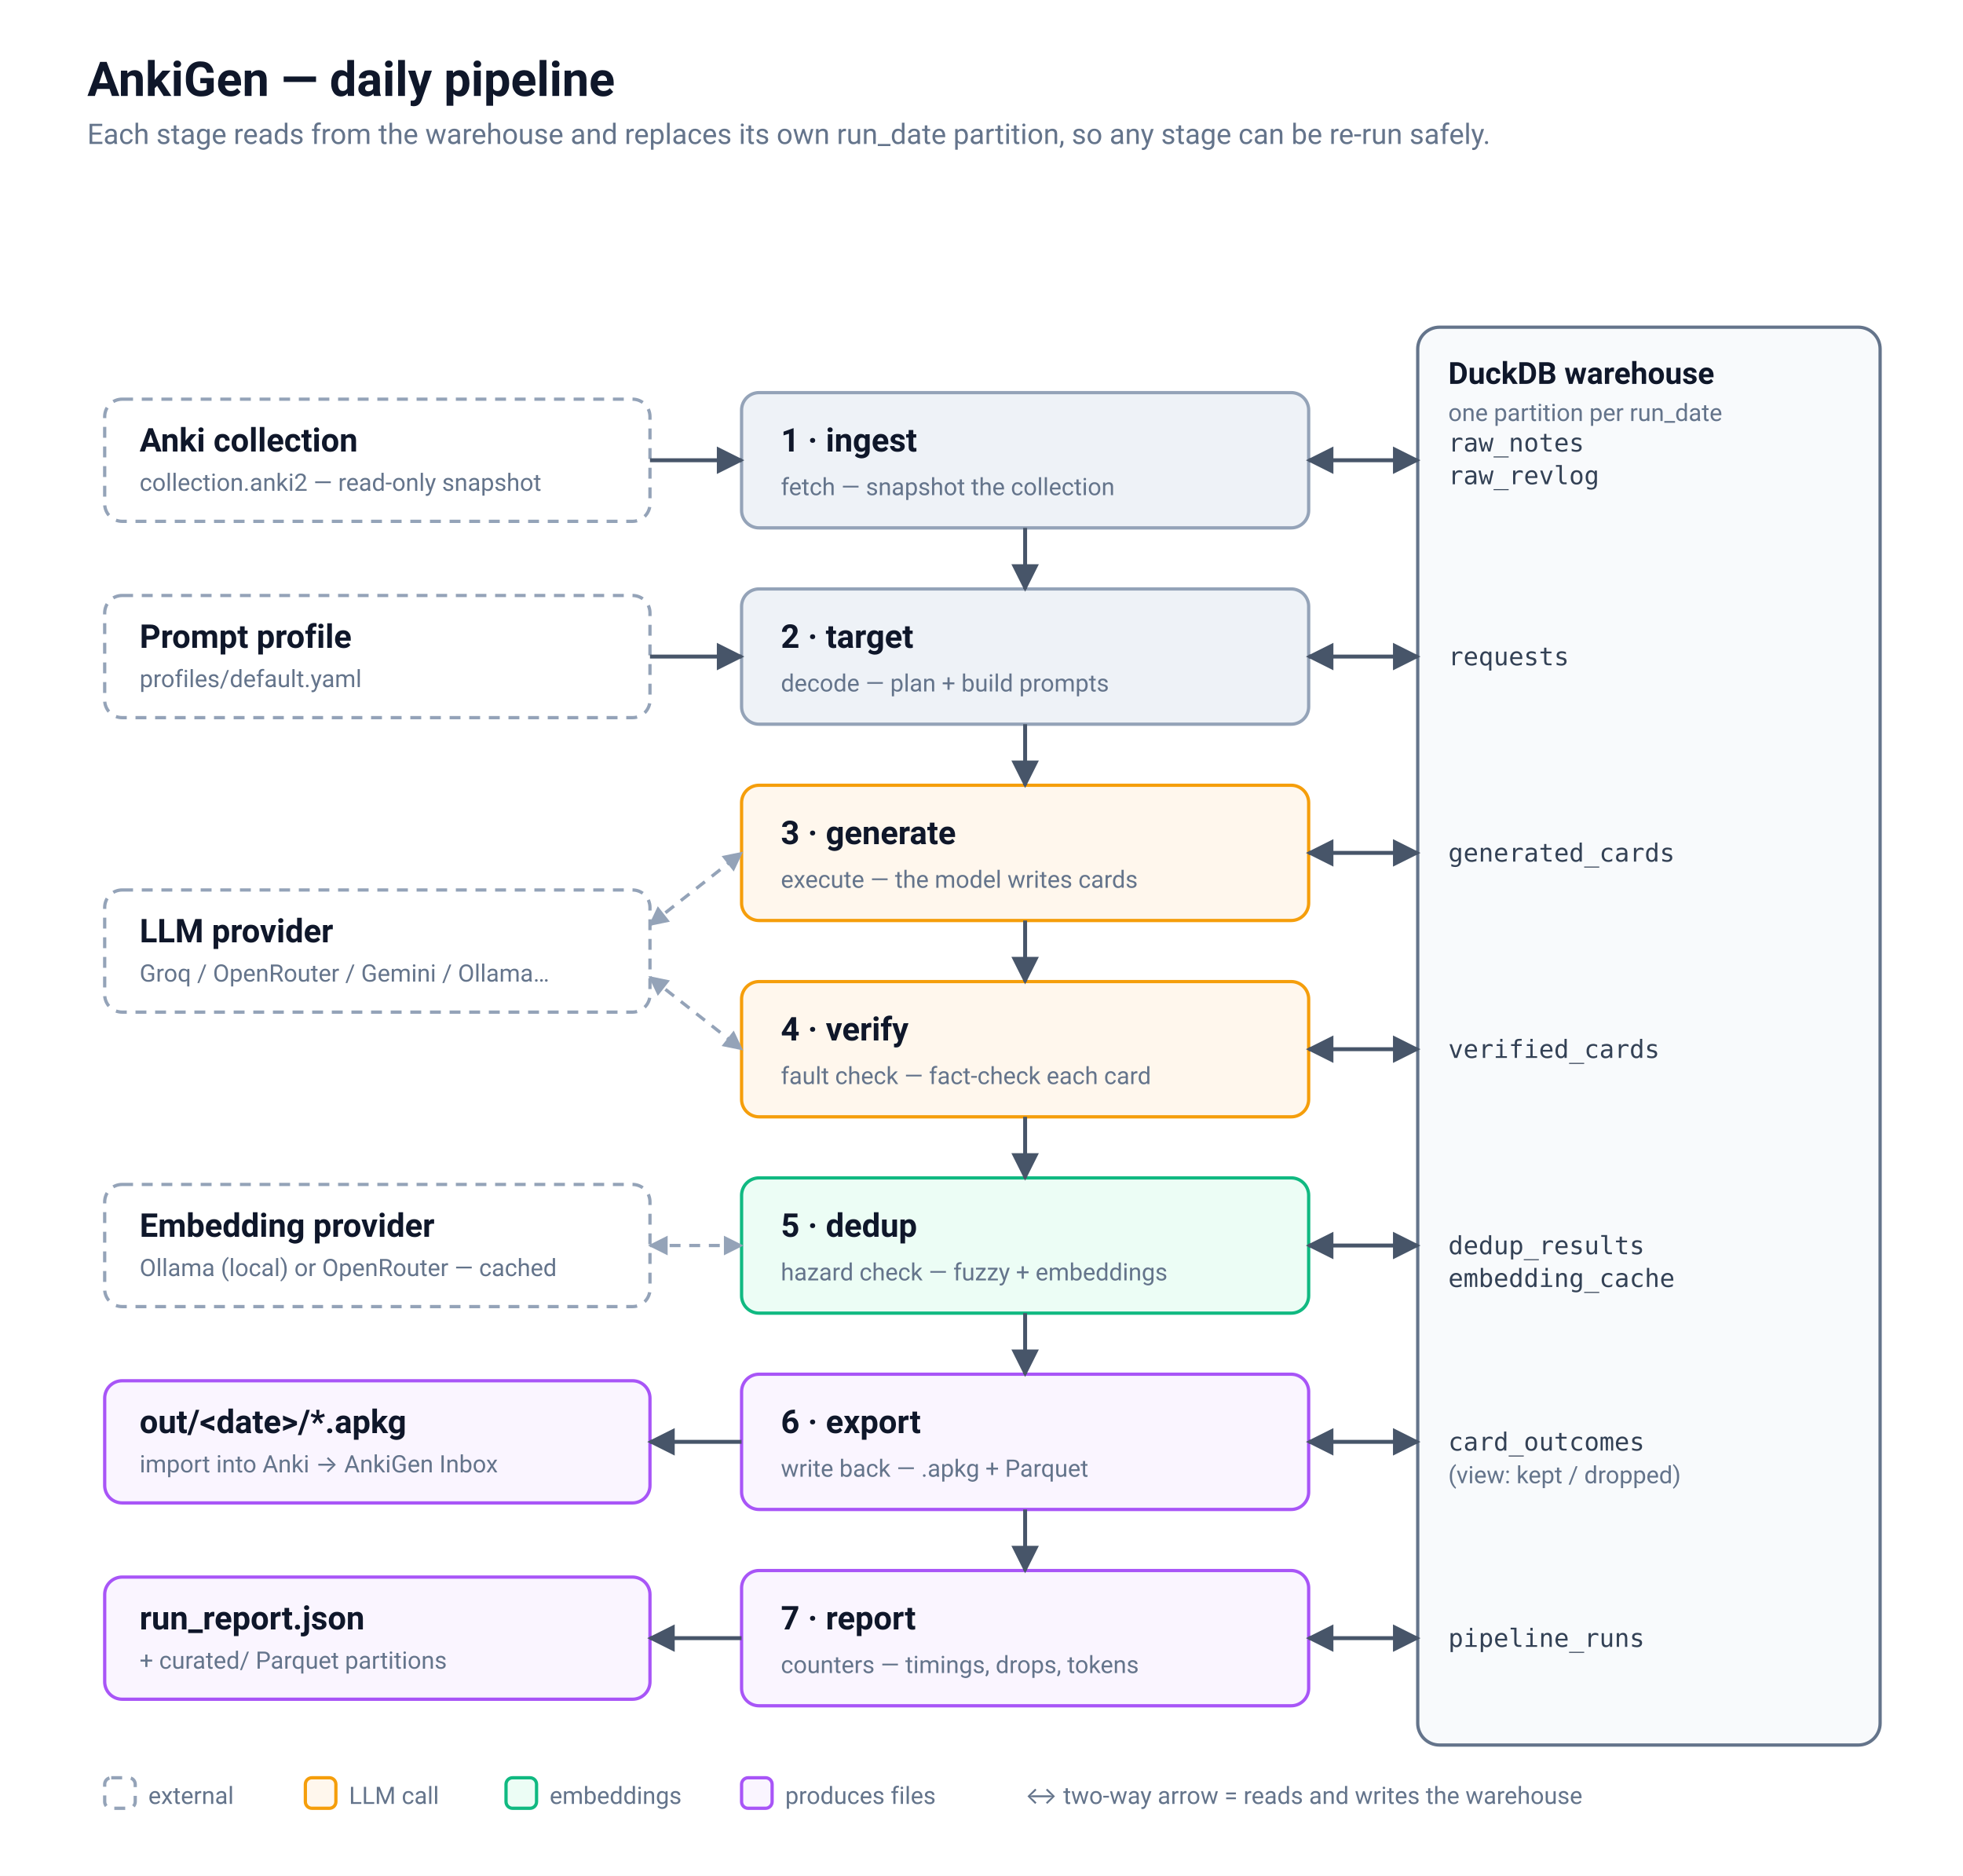
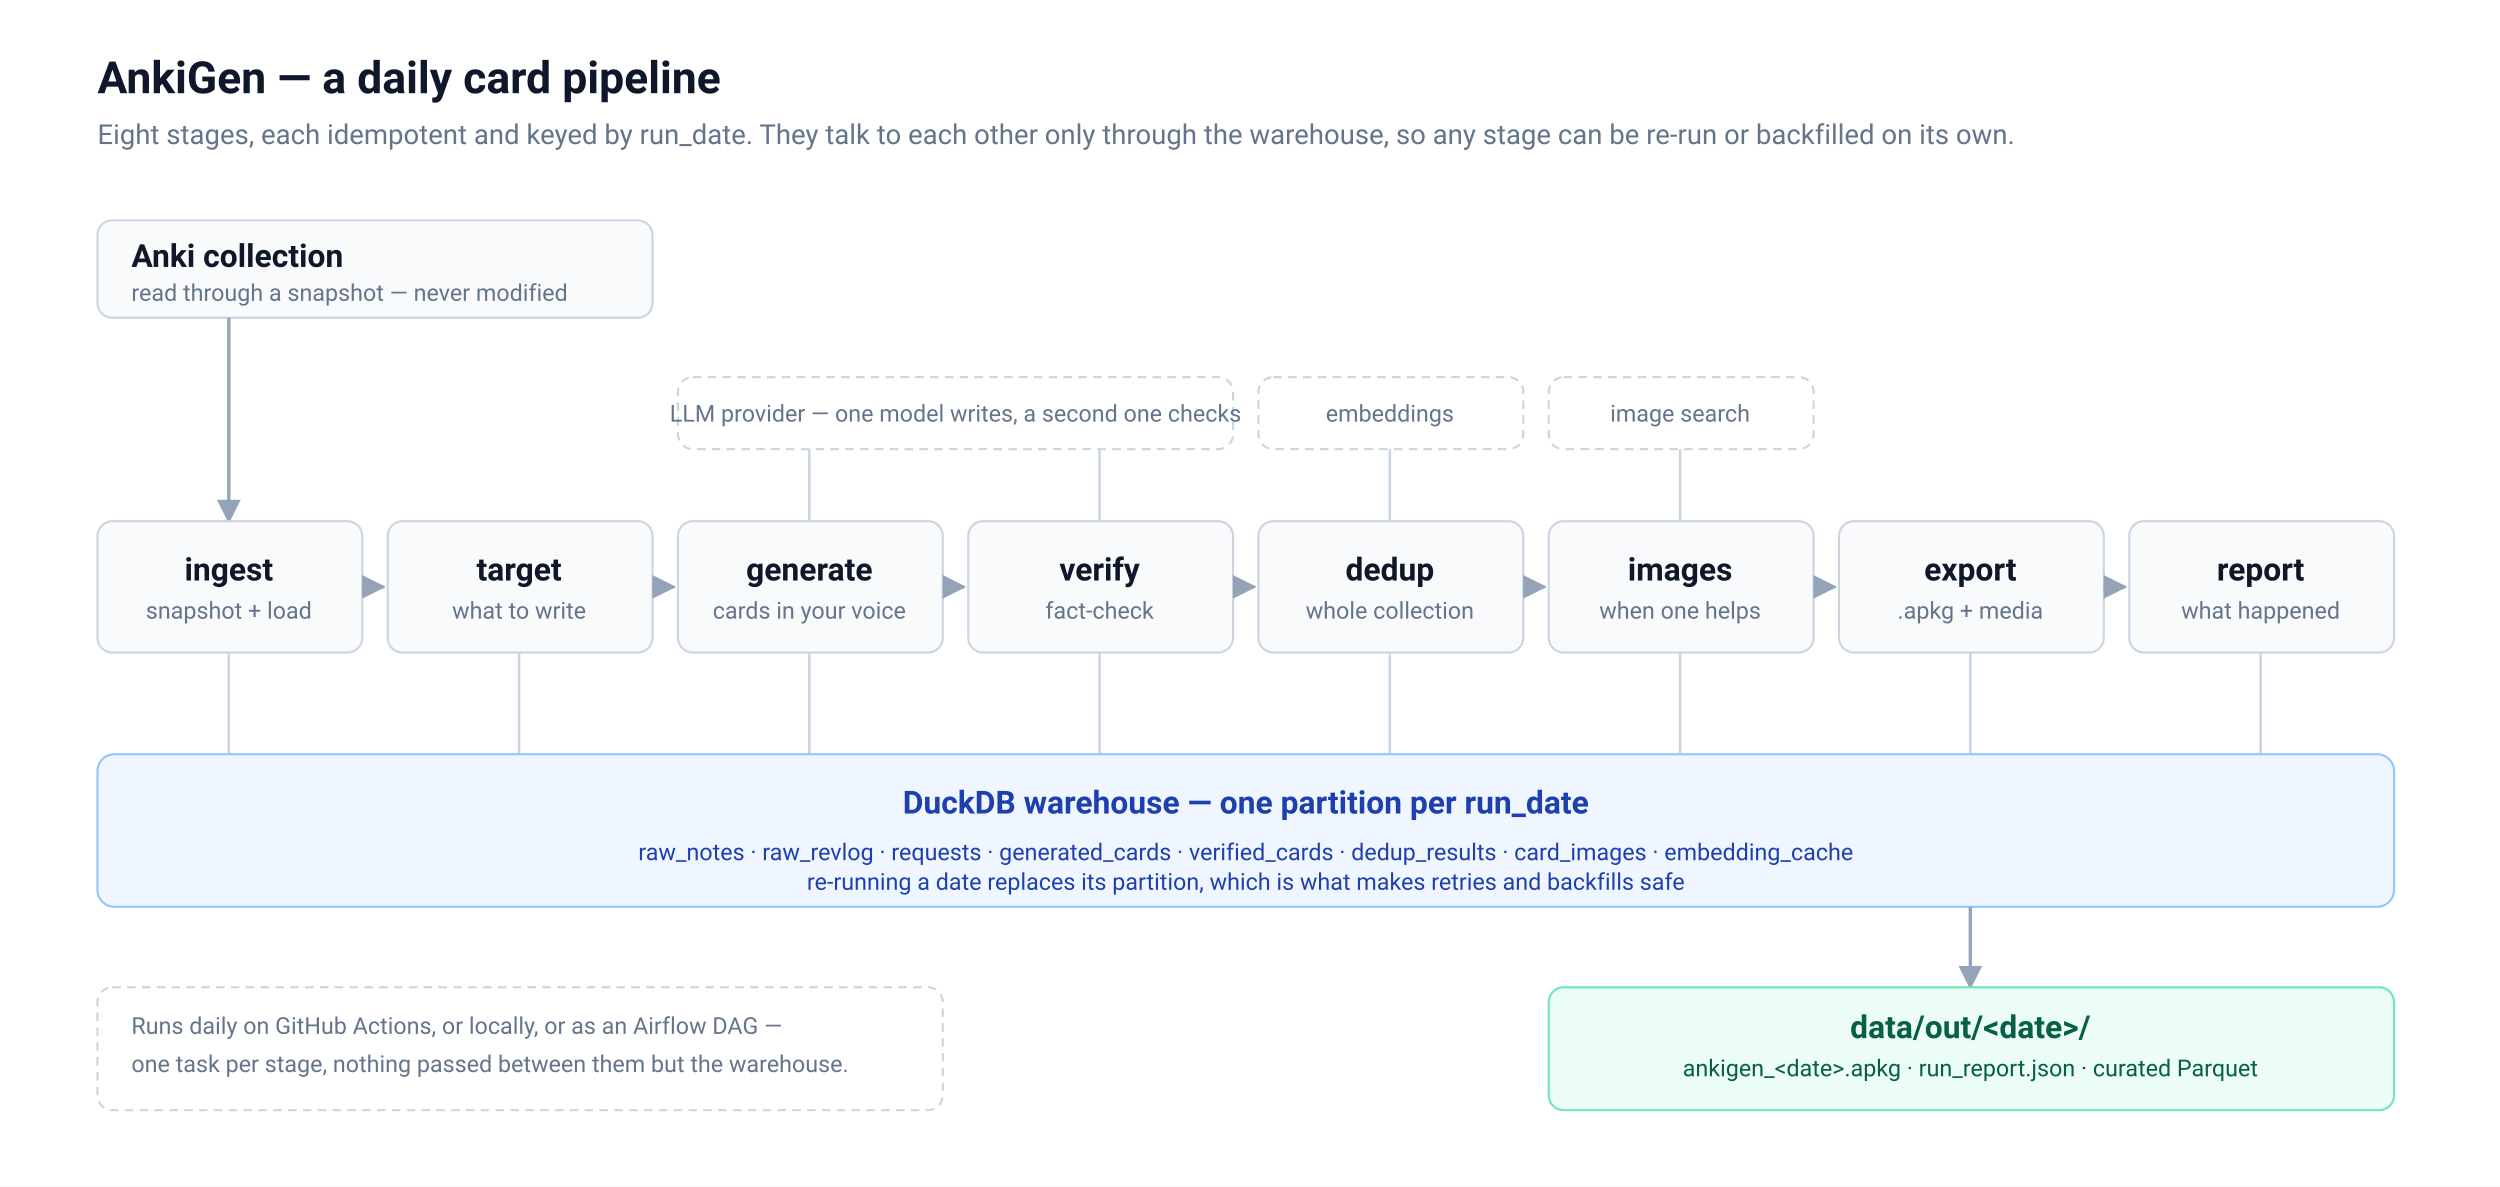
- <svg xmlns="http://www.w3.org/2000/svg" viewBox="0 0 900 860" width="900" height="860" font-family="-apple-system, BlinkMacSystemFont, 'Segoe UI', Roboto, sans-serif">
+ <svg xmlns="http://www.w3.org/2000/svg" viewBox="0 0 1180 560" width="1180" height="560" font-family="-apple-system, BlinkMacSystemFont, 'Segoe UI', Roboto, Helvetica, Arial, sans-serif">
  <style>
-     .bg      { fill: #ffffff; }
-     .title   { fill: #0f172a; font-size: 22px; font-weight: 600; }
-     .sub     { fill: #64748b; font-size: 13px; }
-     .label   { fill: #0f172a; font-size: 15px; font-weight: 600; }
-     .note    { fill: #64748b; font-size: 11px; }
-     .mono    { fill: #334155; font-size: 11.5px; font-family: ui-monospace, Menlo, Consolas, monospace; }
-     .whlabel { fill: #0f172a; font-size: 14px; font-weight: 600; }
-     .box     { fill: #eef2f7; stroke: #94a3b8; stroke-width: 1.5; }
-     .box-llm { fill: #fff7ed; stroke: #f59e0b; stroke-width: 1.5; }
-     .box-emb { fill: #ecfdf5; stroke: #10b981; stroke-width: 1.5; }
-     .box-out { fill: #faf5ff; stroke: #a855f7; stroke-width: 1.5; }
-     .ext     { fill: #ffffff; stroke: #94a3b8; stroke-width: 1.5; stroke-dasharray: 5 4; }
-     .wh      { fill: #f8fafc; stroke: #64748b; stroke-width: 1.5; }
-     .arrow   { stroke: #475569; stroke-width: 1.8; fill: none; }
-     .arrow-d { stroke: #94a3b8; stroke-width: 1.5; fill: none; stroke-dasharray: 5 4; }
- 
+     .bg    { fill: #ffffff; }
+     .card  { fill: #f8fafc; stroke: #cbd5e1; }
+     .name  { fill: #0f172a; font-size: 15px; font-weight: 600; }
+     .sub   { fill: #64748b; font-size: 11px; }
+     .title { fill: #0f172a; font-size: 21px; font-weight: 600; }
+     .lede  { fill: #64748b; font-size: 13px; }
+     .wh    { fill: #eff6ff; stroke: #93c5fd; }
+     .whtxt { fill: #1e40af; }
+     .out   { fill: #ecfdf5; stroke: #6ee7b7; }
+     .outtxt{ fill: #065f46; }
+     .ext   { fill: none; stroke: #cbd5e1; stroke-dasharray: 4 3; }
+     .exttxt{ fill: #64748b; font-size: 11px; }
+     .flow  { stroke: #94a3b8; fill: none; stroke-width: 1.6; }
+     .tick  { stroke: #cbd5e1; stroke-width: 1.2; }
    @media (prefers-color-scheme: dark) {
-       .bg      { fill: #0d1117; }
-       .title, .label, .whlabel { fill: #e6edf3; }
-       .sub, .note { fill: #8b949e; }
-       .mono    { fill: #c9d1d9; }
-       .box     { fill: #161b22; stroke: #8b949e; }
-       .box-llm { fill: #2b1d06; stroke: #d29922; }
-       .box-emb { fill: #04260f; stroke: #2ea043; }
-       .box-out { fill: #221033; stroke: #bc8cff; }
-       .ext     { fill: #0d1117; stroke: #8b949e; }
-       .wh      { fill: #161b22; stroke: #8b949e; }
-       .arrow   { stroke: #8b949e; }
-       .arrow-d { stroke: #6e7681; }
+       .bg    { fill: #0d1117; }
+       .card  { fill: #161b22; stroke: #30363d; }
+       .name  { fill: #e6edf3; }
+       .sub   { fill: #8b949e; }
+       .title { fill: #e6edf3; }
+       .lede  { fill: #8b949e; }
+       .wh    { fill: #0b2545; stroke: #1f6feb; }
+       .whtxt { fill: #79c0ff; }
+       .out   { fill: #0d2b22; stroke: #238636; }
+       .outtxt{ fill: #7ee2b8; }
+       .ext   { stroke: #30363d; }
+       .exttxt{ fill: #8b949e; }
+       .flow  { stroke: #6e7681; }
+       .tick  { stroke: #30363d; }
    }
  </style>
  <defs>
-     <marker id="head" viewBox="0 0 10 10" refX="9" refY="5" markerWidth="7" markerHeight="7" orient="auto-start-reverse">
-       <path d="M0,0 L10,5 L0,10 z" fill="#475569" />
-     </marker>
-     <marker id="head-d" viewBox="0 0 10 10" refX="9" refY="5" markerWidth="6" markerHeight="6" orient="auto-start-reverse">
+     <marker id="a" viewBox="0 0 10 10" refX="9" refY="5" markerWidth="7" markerHeight="7" orient="auto">
      <path d="M0,0 L10,5 L0,10 z" fill="#94a3b8" />
    </marker>
  </defs>
-   <rect class="bg" width="900" height="860" />
-   <text class="title" x="40" y="44">AnkiGen — daily pipeline</text>
-   <text class="sub" x="40" y="66">Each stage reads from the warehouse and replaces its own run_date partition, so any stage can be re-run safely.</text>
-   <rect class="wh" x="650" y="150" width="212" height="650" rx="10" />
-   <text class="whlabel" x="664" y="176">DuckDB warehouse</text>
-   <text class="note" x="664" y="193">one partition per run_date</text>
-   <text class="mono" x="664" y="207">raw_notes</text>
-   <text class="mono" x="664" y="222">raw_revlog</text>
-   <text class="mono" x="664" y="305">requests</text>
-   <text class="mono" x="664" y="395">generated_cards</text>
-   <text class="mono" x="664" y="485">verified_cards</text>
-   <text class="mono" x="664" y="575">dedup_results</text>
-   <text class="mono" x="664" y="590">embedding_cache</text>
-   <text class="mono" x="664" y="665">card_outcomes</text>
-   <text class="note" x="664" y="680">(view: kept / dropped)</text>
-   <text class="mono" x="664" y="755">pipeline_runs</text>
-   <rect class="box" x="340" y="180" width="260" height="62" rx="8" />
-   <text class="label" x="358" y="207">1 · ingest</text>
-   <text class="note" x="358" y="227">fetch — snapshot the collection</text>
-   <rect class="box" x="340" y="270" width="260" height="62" rx="8" />
-   <text class="label" x="358" y="297">2 · target</text>
-   <text class="note" x="358" y="317">decode — plan + build prompts</text>
-   <rect class="box-llm" x="340" y="360" width="260" height="62" rx="8" />
-   <text class="label" x="358" y="387">3 · generate</text>
-   <text class="note" x="358" y="407">execute — the model writes cards</text>
-   <rect class="box-llm" x="340" y="450" width="260" height="62" rx="8" />
-   <text class="label" x="358" y="477">4 · verify</text>
-   <text class="note" x="358" y="497">fault check — fact-check each card</text>
-   <rect class="box-emb" x="340" y="540" width="260" height="62" rx="8" />
-   <text class="label" x="358" y="567">5 · dedup</text>
-   <text class="note" x="358" y="587">hazard check — fuzzy + embeddings</text>
-   <rect class="box-out" x="340" y="630" width="260" height="62" rx="8" />
-   <text class="label" x="358" y="657">6 · export</text>
-   <text class="note" x="358" y="677">write back — .apkg + Parquet</text>
-   <rect class="box-out" x="340" y="720" width="260" height="62" rx="8" />
-   <text class="label" x="358" y="747">7 · report</text>
-   <text class="note" x="358" y="767">counters — timings, drops, tokens</text>
-   <path class="arrow" d="M470,242 L470,270" marker-end="url(#head)" />
-   <path class="arrow" d="M470,332 L470,360" marker-end="url(#head)" />
-   <path class="arrow" d="M470,422 L470,450" marker-end="url(#head)" />
-   <path class="arrow" d="M470,512 L470,540" marker-end="url(#head)" />
-   <path class="arrow" d="M470,602 L470,630" marker-end="url(#head)" />
-   <path class="arrow" d="M470,692 L470,720" marker-end="url(#head)" />
-   <path class="arrow" d="M600,211 L650,211" marker-end="url(#head)" marker-start="url(#head)" />
-   <path class="arrow" d="M600,301 L650,301" marker-end="url(#head)" marker-start="url(#head)" />
-   <path class="arrow" d="M600,391 L650,391" marker-end="url(#head)" marker-start="url(#head)" />
-   <path class="arrow" d="M600,481 L650,481" marker-end="url(#head)" marker-start="url(#head)" />
-   <path class="arrow" d="M600,571 L650,571" marker-end="url(#head)" marker-start="url(#head)" />
-   <path class="arrow" d="M600,661 L650,661" marker-end="url(#head)" marker-start="url(#head)" />
-   <path class="arrow" d="M600,751 L650,751" marker-end="url(#head)" marker-start="url(#head)" />
-   <rect class="ext" x="48" y="183" width="250" height="56" rx="8" />
-   <text class="label" x="64" y="207">Anki collection</text>
-   <text class="note" x="64" y="225">collection.anki2 — read-only snapshot</text>
-   <path class="arrow" d="M298,211 L340,211" marker-end="url(#head)" />
-   <rect class="ext" x="48" y="273" width="250" height="56" rx="8" />
-   <text class="label" x="64" y="297">Prompt profile</text>
-   <text class="note" x="64" y="315">profiles/default.yaml</text>
-   <path class="arrow" d="M298,301 L340,301" marker-end="url(#head)" />
-   <rect class="ext" x="48" y="408" width="250" height="56" rx="8" />
-   <text class="label" x="64" y="432">LLM provider</text>
-   <text class="note" x="64" y="450">Groq / OpenRouter / Gemini / Ollama…</text>
-   <path class="arrow-d" d="M298,424 L340,391" marker-end="url(#head-d)" marker-start="url(#head-d)" />
-   <path class="arrow-d" d="M298,448 L340,481" marker-end="url(#head-d)" marker-start="url(#head-d)" />
-   <rect class="ext" x="48" y="543" width="250" height="56" rx="8" />
-   <text class="label" x="64" y="567">Embedding provider</text>
-   <text class="note" x="64" y="585">Ollama (local) or OpenRouter — cached</text>
-   <path class="arrow-d" d="M298,571 L340,571" marker-end="url(#head-d)" marker-start="url(#head-d)" />
-   <rect class="box-out" x="48" y="633" width="250" height="56" rx="8" />
-   <text class="label" x="64" y="657">out/&lt;date&gt;/*.apkg</text>
-   <text class="note" x="64" y="675">import into Anki → AnkiGen Inbox</text>
-   <path class="arrow" d="M340,661 L298,661" marker-end="url(#head)" />
-   <rect class="box-out" x="48" y="723" width="250" height="56" rx="8" />
-   <text class="label" x="64" y="747">run_report.json</text>
-   <text class="note" x="64" y="765">+ curated/ Parquet partitions</text>
-   <path class="arrow" d="M340,751 L298,751" marker-end="url(#head)" />
-   <rect class="ext" x="48" y="815" width="14" height="14" rx="3" />
-   <text class="note" x="68" y="827">external</text>
-   <rect class="box-llm" x="140" y="815" width="14" height="14" rx="3" />
-   <text class="note" x="160" y="827">LLM call</text>
-   <rect class="box-emb" x="232" y="815" width="14" height="14" rx="3" />
-   <text class="note" x="252" y="827">embeddings</text>
-   <rect class="box-out" x="340" y="815" width="14" height="14" rx="3" />
-   <text class="note" x="360" y="827">produces files</text>
-   <text class="note" x="470" y="827">↔ two-way arrow = reads and writes the warehouse</text>
+   <rect class="bg" width="1180" height="560" />
+   <text class="title" x="46" y="44">AnkiGen — a daily card pipeline</text>
+   <text class="lede" x="46" y="68">Eight stages, each idempotent and keyed by run_date. They talk to each other only through the warehouse, so any stage can be re-run or backfilled on its own.</text>
+   <rect class="card" x="46" y="104" width="262" height="46" rx="7" />
+   <text class="name" x="62" y="126">Anki collection</text>
+   <text class="sub" x="62" y="142">read through a snapshot — never modified</text>
+   <path class="flow" d="M108 150 L108 246" marker-end="url(#a)" />
+   <rect class="ext" x="320" y="178" width="262" height="34" rx="7" />
+   <text class="exttxt" x="451" y="199" text-anchor="middle">LLM provider — one model writes, a second one checks</text>
+   <path class="tick" d="M382 212 L382 246" />
+   <path class="tick" d="M519 212 L519 246" />
+   <rect class="ext" x="594" y="178" width="125" height="34" rx="7" />
+   <text class="exttxt" x="656" y="199" text-anchor="middle">embeddings</text>
+   <path class="tick" d="M656 212 L656 246" />
+   <rect class="ext" x="731" y="178" width="125" height="34" rx="7" />
+   <text class="exttxt" x="793" y="199" text-anchor="middle">image search</text>
+   <path class="tick" d="M793 212 L793 246" />
+   <g>
+     <rect class="card" x="46" y="246" width="125" height="62" rx="7" />
+     <text class="name" x="108" y="274" text-anchor="middle">ingest</text>
+     <text class="sub" x="108" y="292" text-anchor="middle">snapshot + load</text>
+     <rect class="card" x="183" y="246" width="125" height="62" rx="7" />
+     <text class="name" x="245" y="274" text-anchor="middle">target</text>
+     <text class="sub" x="245" y="292" text-anchor="middle">what to write</text>
+     <rect class="card" x="320" y="246" width="125" height="62" rx="7" />
+     <text class="name" x="382" y="274" text-anchor="middle">generate</text>
+     <text class="sub" x="382" y="292" text-anchor="middle">cards in your voice</text>
+     <rect class="card" x="457" y="246" width="125" height="62" rx="7" />
+     <text class="name" x="519" y="274" text-anchor="middle">verify</text>
+     <text class="sub" x="519" y="292" text-anchor="middle">fact-check</text>
+     <rect class="card" x="594" y="246" width="125" height="62" rx="7" />
+     <text class="name" x="656" y="274" text-anchor="middle">dedup</text>
+     <text class="sub" x="656" y="292" text-anchor="middle">whole collection</text>
+     <rect class="card" x="731" y="246" width="125" height="62" rx="7" />
+     <text class="name" x="793" y="274" text-anchor="middle">images</text>
+     <text class="sub" x="793" y="292" text-anchor="middle">when one helps</text>
+     <rect class="card" x="868" y="246" width="125" height="62" rx="7" />
+     <text class="name" x="930" y="274" text-anchor="middle">export</text>
+     <text class="sub" x="930" y="292" text-anchor="middle">.apkg + media</text>
+     <rect class="card" x="1005" y="246" width="125" height="62" rx="7" />
+     <text class="name" x="1067" y="274" text-anchor="middle">report</text>
+     <text class="sub" x="1067" y="292" text-anchor="middle">what happened</text>
+   </g>
+   <g class="flow" marker-end="url(#a)">
+     <path d="M171 277 L181 277" />
+     <path d="M308 277 L318 277" />
+     <path d="M445 277 L455 277" />
+     <path d="M582 277 L592 277" />
+     <path d="M719 277 L729 277" />
+     <path d="M856 277 L866 277" />
+     <path d="M993 277 L1003 277" />
+   </g>
+   <path class="tick" d="M108 308 L108 356 M245 308 L245 356 M382 308 L382 356 M519 308 L519 356                         M656 308 L656 356 M793 308 L793 356 M930 308 L930 356 M1067 308 L1067 356" />
+   <rect class="wh" x="46" y="356" width="1084" height="72" rx="8" />
+   <text class="name whtxt" x="588" y="384" text-anchor="middle">DuckDB warehouse — one partition per run_date</text>
+   <text class="sub whtxt" x="588" y="406" text-anchor="middle">raw_notes · raw_revlog · requests · generated_cards · verified_cards · dedup_results · card_images · embedding_cache</text>
+   <text class="sub whtxt" x="588" y="420" text-anchor="middle">re-running a date replaces its partition, which is what makes retries and backfills safe</text>
+   <path class="flow" d="M930 428 L930 466" marker-end="url(#a)" />
+   <rect class="out" x="731" y="466" width="399" height="58" rx="7" />
+   <text class="name outtxt" x="930" y="490" text-anchor="middle">data/out/&lt;date&gt;/</text>
+   <text class="sub outtxt" x="930" y="508" text-anchor="middle">ankigen_&lt;date&gt;.apkg · run_report.json · curated Parquet</text>
+   <rect class="ext" x="46" y="466" width="399" height="58" rx="7" />
+   <text class="exttxt" x="62" y="488">Runs daily on GitHub Actions, or locally, or as an Airflow DAG —</text>
+   <text class="exttxt" x="62" y="506">one task per stage, nothing passed between them but the warehouse.</text>
</svg>
